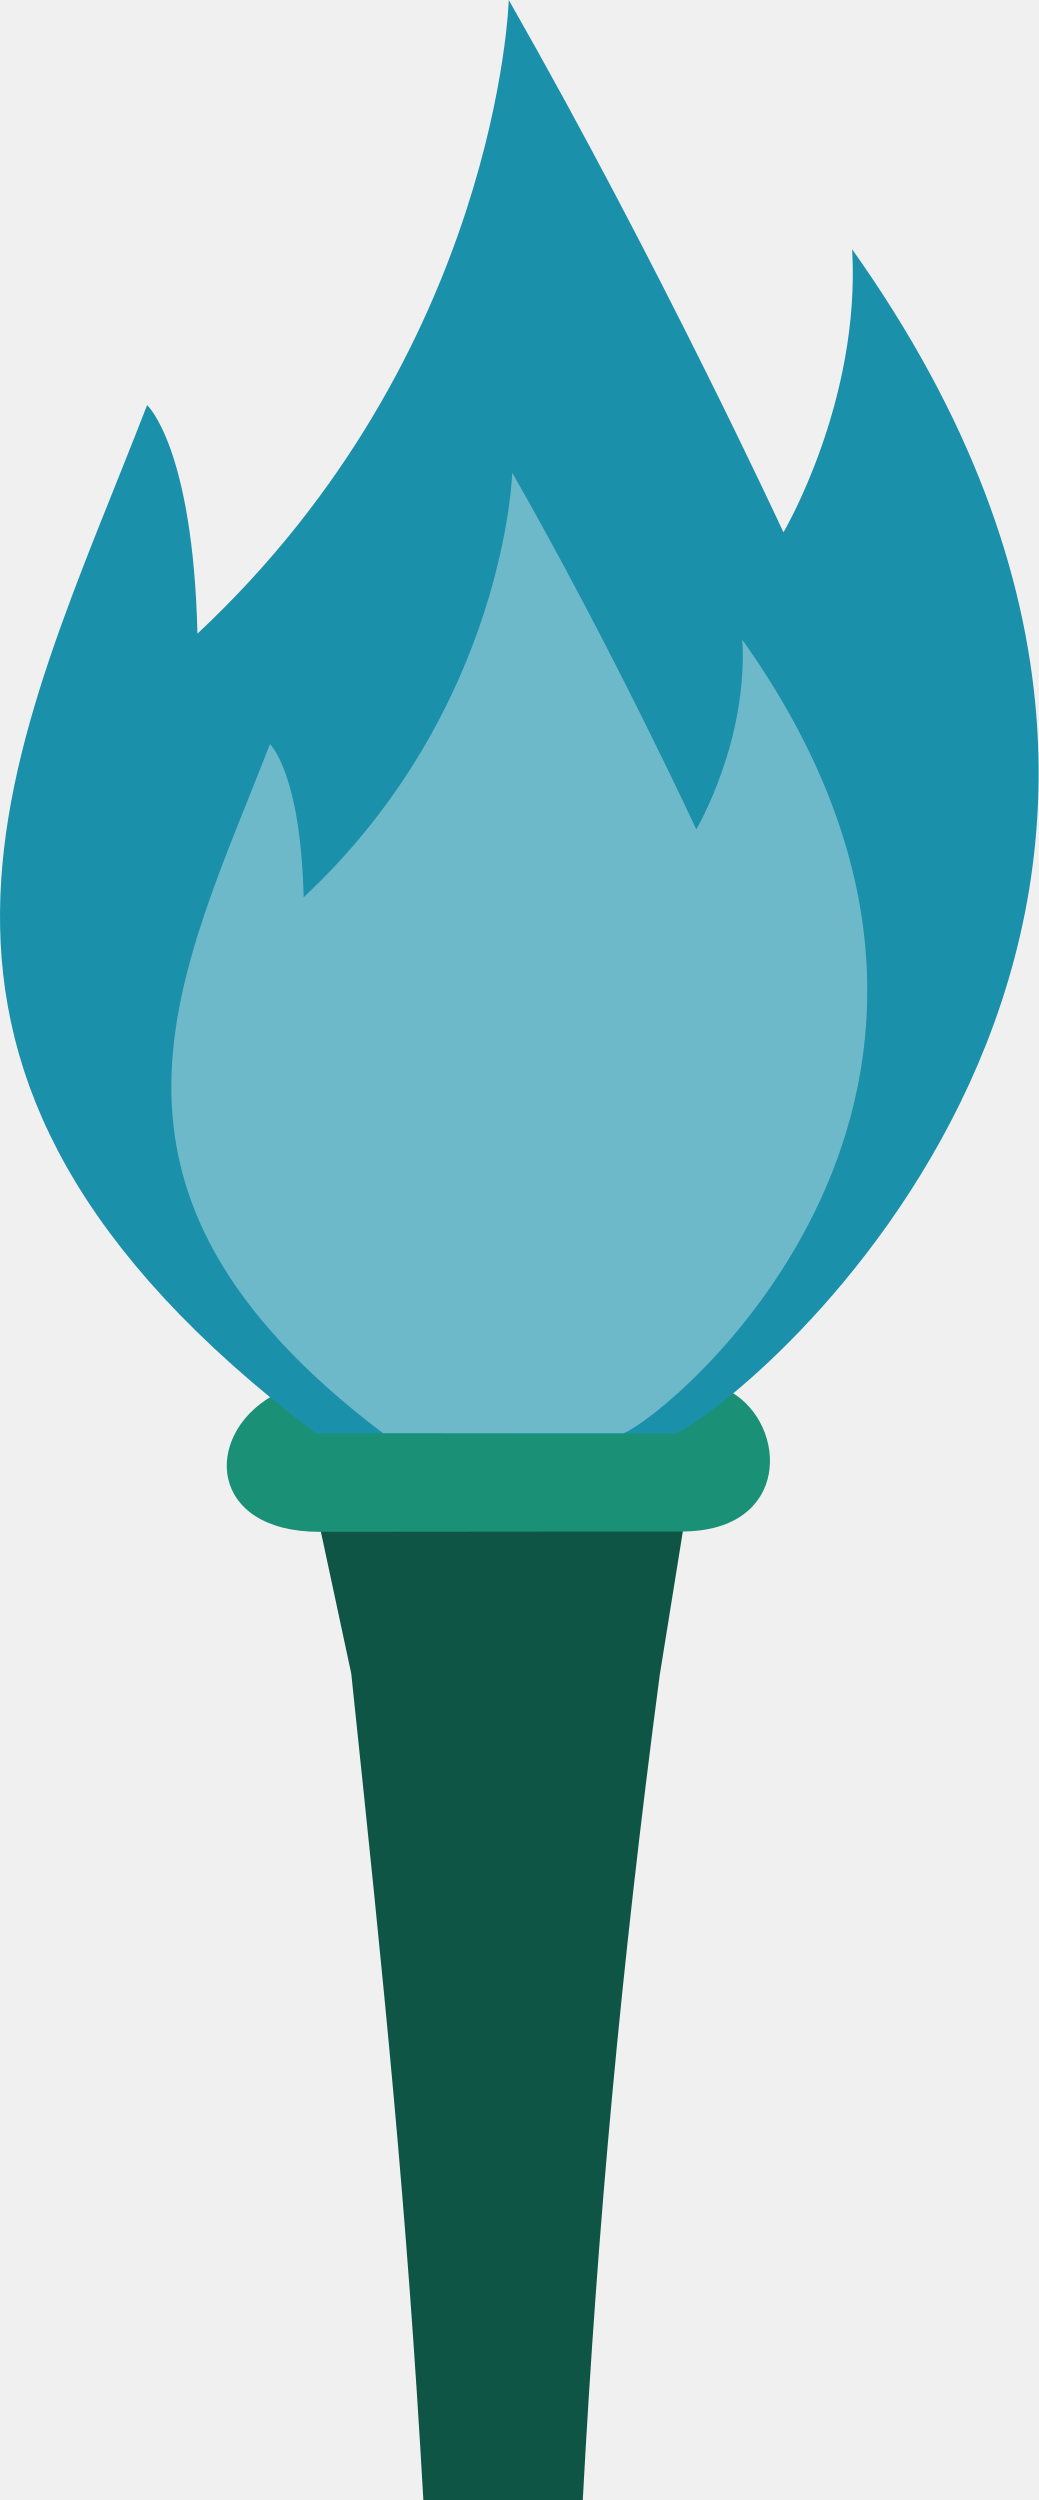
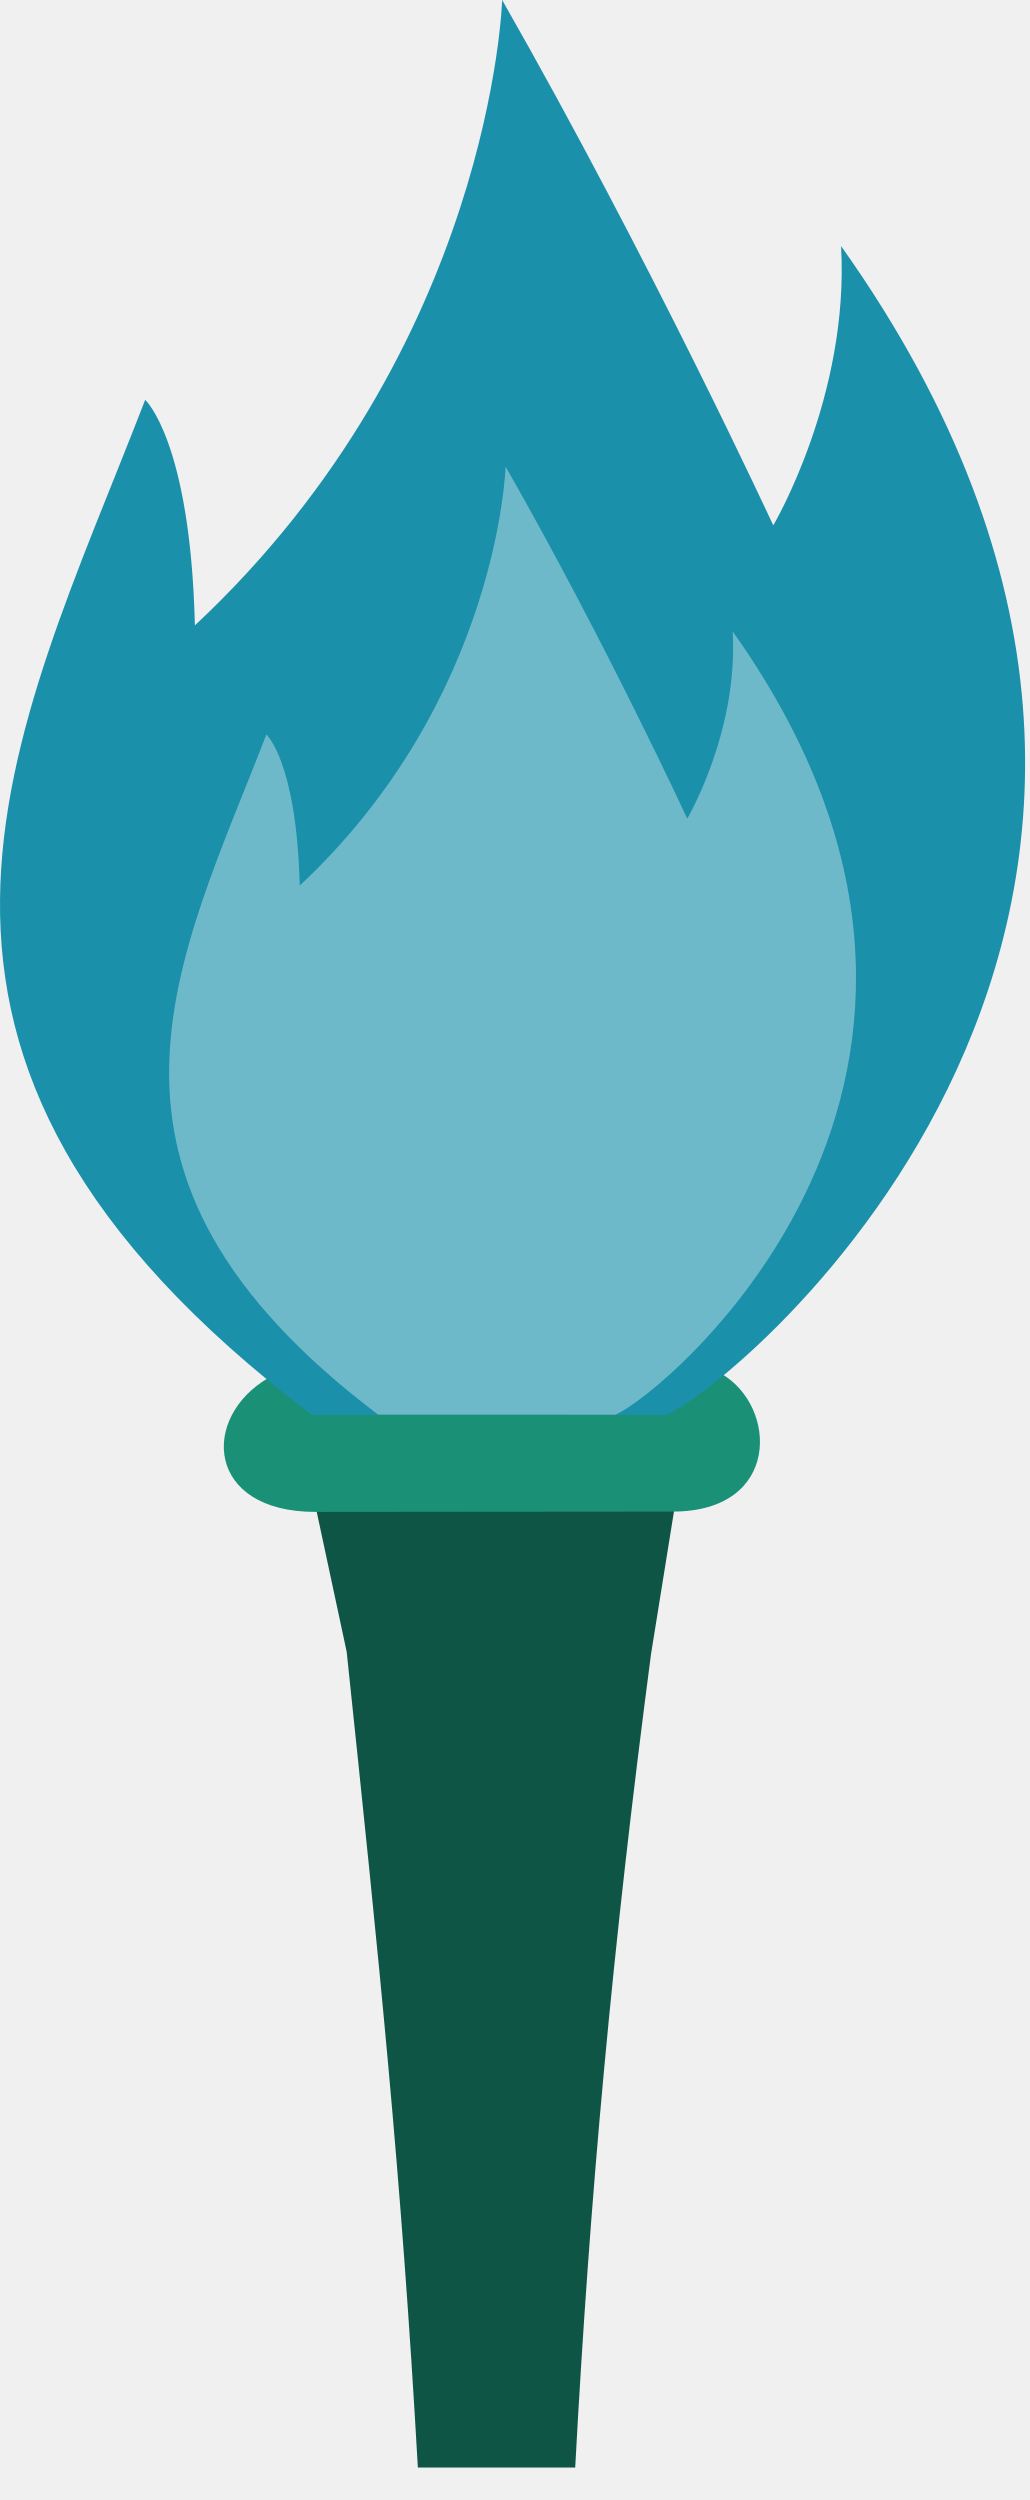
- <svg xmlns="http://www.w3.org/2000/svg" width="69.709" height="167.789">
+ <svg xmlns="http://www.w3.org/2000/svg" width="70" height="170">
  <path class="torch-holder" d="M21.1 100.766l2.474 11.554c2.226 21.172 3.713 35.517 4.84 55.47h10.7c.996-18.555 2.55-35.483 5.16-55.34l1.885-11.715z" fill="#0f5546" />
  <path class="torch-guard" d="M18.268 93.69c-4.645 2.682-4.288 9.12 3.184 9.12s16.488-.022 24.29-.022c7.375 0 7.133-7.166 3.314-9.37-7.273.066-24.953.272-30.788.272z" fill="#1a9076" />
  <path class="fire-body" d="M34.147 0s-.696 23.636-20.894 42.526c-.307-12.548-3.38-15.337-3.38-15.337C.923 50.335-11.275 71.633 21.2 96.206c12.924 0 12.923.008 24.09.008 4.752-1.917 44.018-34.256 11.902-79.483.585 10.208-4.61 18.995-4.61 18.995S44.286 17.777 34.146 0z" fill="#1a90aa" />
  <path class="fire-core" d="M34.38 31.726s-.466 15.837-14 28.495c-.206-8.407-2.265-10.276-2.265-10.276-5.997 15.51-14.17 29.78 7.59 46.246 8.66 0 8.66.005 16.142.005 3.184-1.285 29.494-22.953 7.975-53.258.392 6.84-3.09 12.727-3.09 12.727S41.175 43.638 34.38 31.726z" opacity=".37" fill="#fff" />
</svg>
